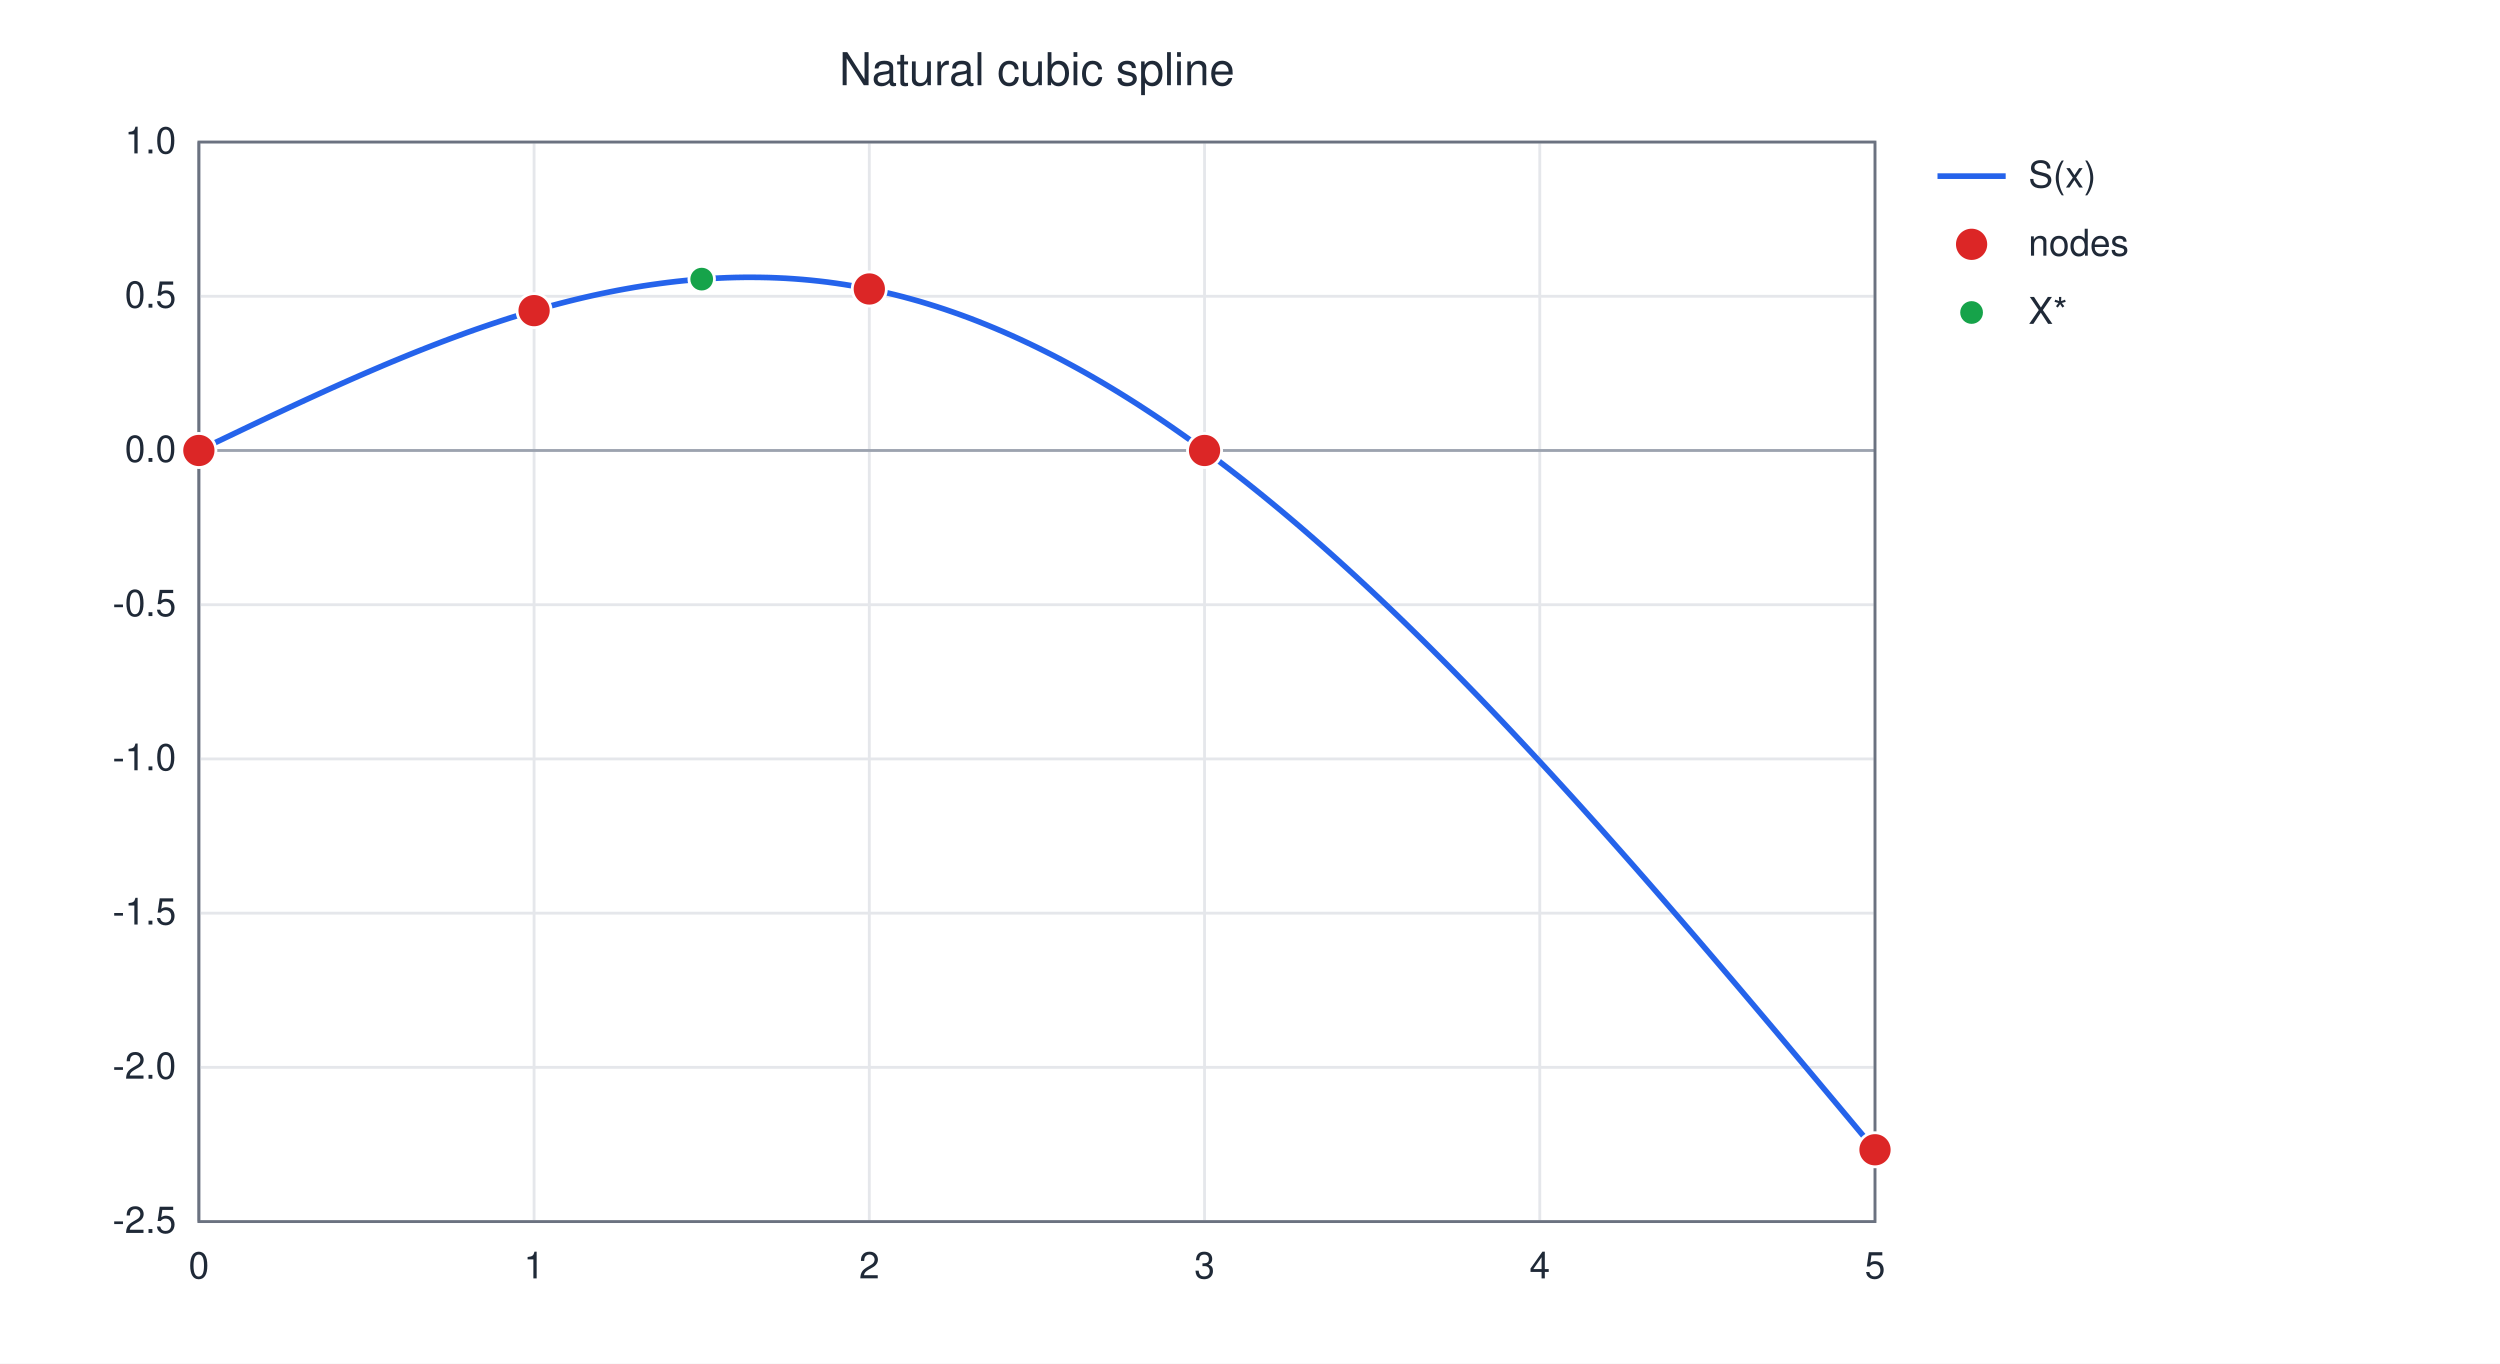
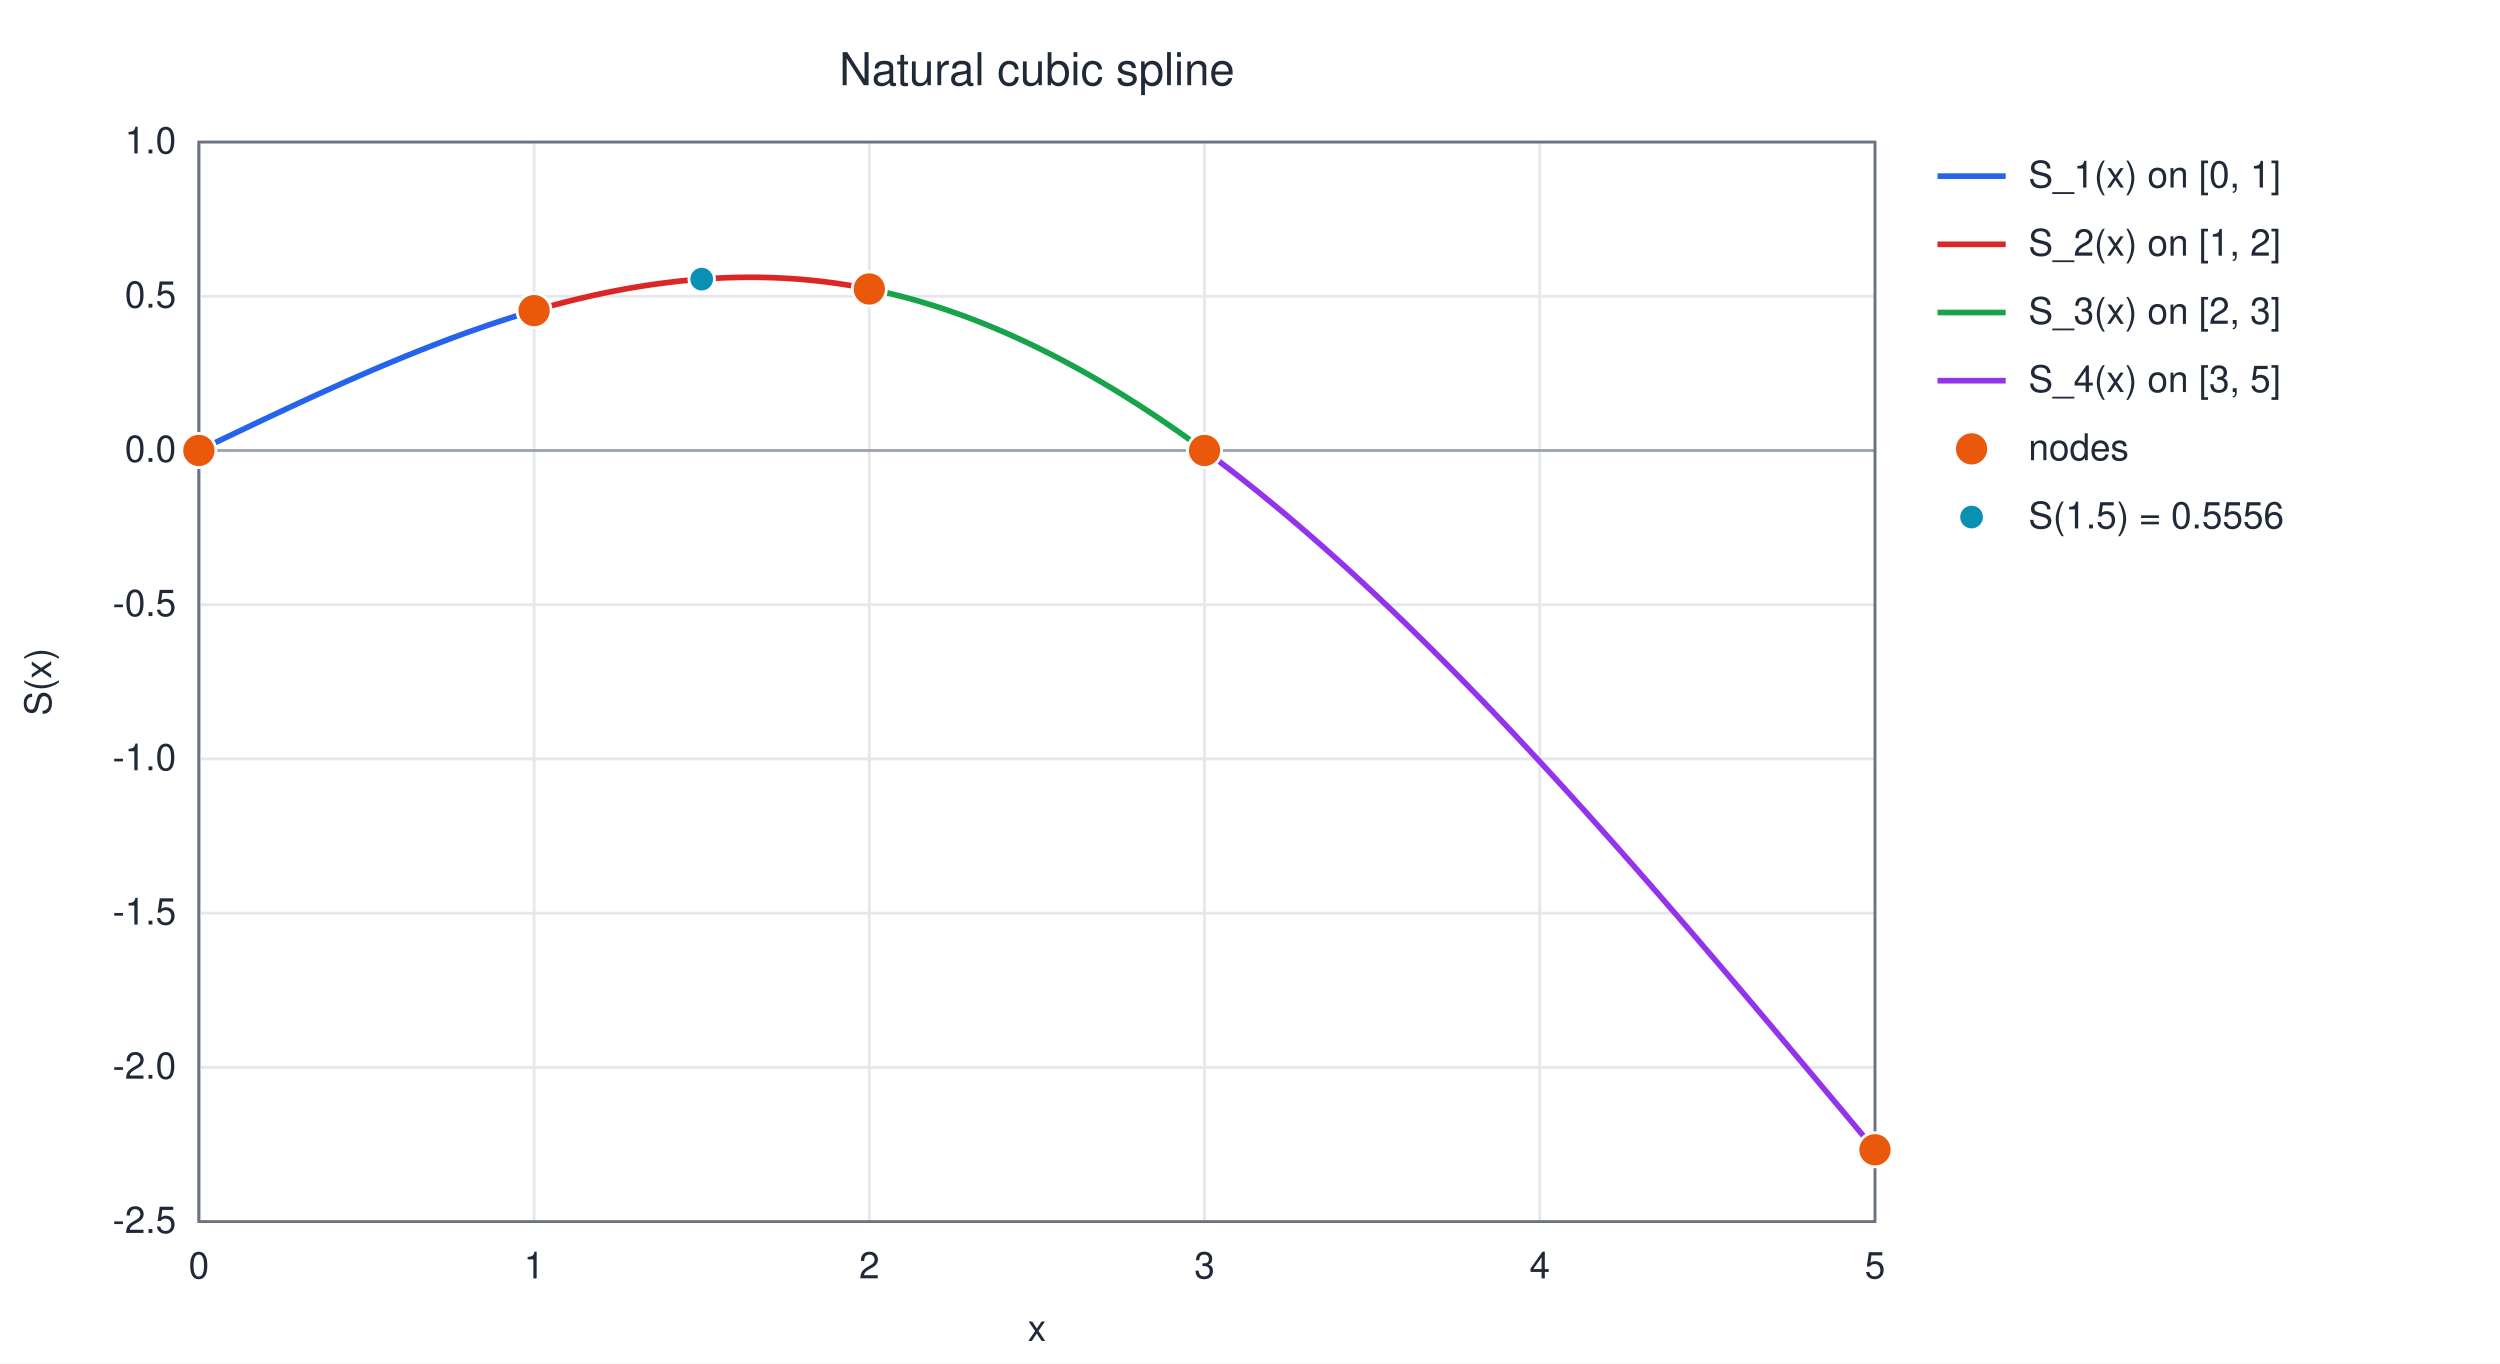
<svg xmlns="http://www.w3.org/2000/svg" width="880" height="480" viewBox="0 0 880 480" font-family="Helvetica, Arial, sans-serif" fill="#1f2937">
  <rect width="880" height="480" fill="#ffffff" />
  <text x="365.00" y="30.00" text-anchor="middle" font-size="16">Natural cubic spline</text>
  <line x1="70.00" y1="50.00" x2="70.00" y2="430.00" stroke="#9ca3af" stroke-width="1" />
  <text x="70.00" y="450.00" text-anchor="middle" font-size="13">0</text>
  <line x1="188.00" y1="50.00" x2="188.00" y2="430.00" stroke="#e5e7eb" stroke-width="1" />
  <text x="188.00" y="450.00" text-anchor="middle" font-size="13">1</text>
  <line x1="306.00" y1="50.00" x2="306.00" y2="430.00" stroke="#e5e7eb" stroke-width="1" />
  <text x="306.00" y="450.00" text-anchor="middle" font-size="13">2</text>
  <line x1="424.00" y1="50.00" x2="424.00" y2="430.00" stroke="#e5e7eb" stroke-width="1" />
  <text x="424.00" y="450.00" text-anchor="middle" font-size="13">3</text>
  <line x1="542.00" y1="50.00" x2="542.00" y2="430.00" stroke="#e5e7eb" stroke-width="1" />
  <text x="542.00" y="450.00" text-anchor="middle" font-size="13">4</text>
  <line x1="660.00" y1="50.00" x2="660.00" y2="430.00" stroke="#e5e7eb" stroke-width="1" />
  <text x="660.00" y="450.00" text-anchor="middle" font-size="13">5</text>
  <line x1="70.00" y1="430.00" x2="660.00" y2="430.00" stroke="#e5e7eb" stroke-width="1" />
  <text x="62.00" y="434.00" text-anchor="end" font-size="13">-2.5</text>
  <line x1="70.00" y1="375.71" x2="660.00" y2="375.71" stroke="#e5e7eb" stroke-width="1" />
  <text x="62.00" y="379.71" text-anchor="end" font-size="13">-2.0</text>
  <line x1="70.00" y1="321.43" x2="660.00" y2="321.43" stroke="#e5e7eb" stroke-width="1" />
  <text x="62.00" y="325.43" text-anchor="end" font-size="13">-1.5</text>
  <line x1="70.00" y1="267.14" x2="660.00" y2="267.14" stroke="#e5e7eb" stroke-width="1" />
  <text x="62.00" y="271.14" text-anchor="end" font-size="13">-1.0</text>
  <line x1="70.00" y1="212.86" x2="660.00" y2="212.86" stroke="#e5e7eb" stroke-width="1" />
  <text x="62.00" y="216.86" text-anchor="end" font-size="13">-0.5</text>
  <line x1="70.00" y1="158.57" x2="660.00" y2="158.57" stroke="#9ca3af" stroke-width="1" />
  <text x="62.00" y="162.57" text-anchor="end" font-size="13">0.0</text>
  <line x1="70.00" y1="104.29" x2="660.00" y2="104.29" stroke="#e5e7eb" stroke-width="1" />
  <text x="62.00" y="108.29" text-anchor="end" font-size="13">0.5</text>
  <line x1="70.00" y1="50.00" x2="660.00" y2="50.00" stroke="#e5e7eb" stroke-width="1" />
  <text x="62.00" y="54.00" text-anchor="end" font-size="13">1.0</text>
+   <text x="365.00" y="472.00" text-anchor="middle" font-size="13">x</text>
+   <text x="18" y="240.00" text-anchor="middle" font-size="13" transform="rotate(-90 18 240.00)">S(x)</text>
  <rect x="70.00" y="50.00" width="590.00" height="380.00" fill="none" stroke="#6b7280" />
-   <polyline points="70.00,158.57 72.95,157.16 75.90,155.74 78.85,154.33 81.80,152.92 84.75,151.51 87.70,150.10 90.65,148.70 93.60,147.30 96.55,145.91 99.50,144.53 102.45,143.15 105.40,141.78 108.35,140.42 111.30,139.07 114.25,137.72 117.20,136.39 120.15,135.07 123.10,133.76 126.05,132.46 129.00,131.18 131.95,129.91 134.90,128.65 137.85,127.41 140.80,126.19 143.75,124.98 146.70,123.79 149.65,122.62 152.60,121.47 155.55,120.33 158.50,119.22 161.45,118.13 164.40,117.05 167.35,116.00 170.30,114.98 173.25,113.98 176.20,113.00 179.15,112.04 182.10,111.12 185.05,110.21 188.00,109.34 190.95,108.49 193.90,107.67 196.85,106.88 199.80,106.12 202.75,105.39 205.70,104.69 208.65,104.02 211.60,103.38 214.55,102.77 217.50,102.19 220.45,101.65 223.40,101.13 226.35,100.65 229.30,100.21 232.25,99.80 235.20,99.42 238.15,99.07 241.10,98.76 244.05,98.49 247.00,98.25 249.95,98.05 252.90,97.89 255.85,97.76 258.80,97.67 261.75,97.62 264.70,97.61 267.65,97.64 270.60,97.70 273.55,97.81 276.50,97.95 279.45,98.14 282.40,98.37 285.35,98.64 288.30,98.95 291.25,99.30 294.20,99.70 297.15,100.14 300.10,100.62 303.05,101.15 306.00,101.72 308.95,102.34 311.90,103.00 314.85,103.71 317.80,104.46 320.75,105.26 323.70,106.09 326.65,106.98 329.60,107.90 332.55,108.87 335.50,109.88 338.45,110.93 341.40,112.02 344.35,113.16 347.30,114.34 350.25,115.56 353.20,116.82 356.15,118.12 359.10,119.46 362.05,120.84 365.00,122.26 367.95,123.72 370.90,125.21 373.85,126.75 376.80,128.33 379.75,129.94 382.70,131.59 385.65,133.29 388.60,135.01 391.55,136.78 394.50,138.58 397.45,140.42 400.40,142.29 403.35,144.21 406.30,146.15 409.25,148.13 412.20,150.15 415.15,152.21 418.10,154.29 421.05,156.42 424.00,158.57 426.95,160.76 429.90,162.99 432.85,165.24 435.80,167.53 438.75,169.85 441.70,172.21 444.65,174.59 447.60,177.01 450.55,179.45 453.50,181.93 456.45,184.43 459.40,186.97 462.35,189.53 465.30,192.12 468.25,194.74 471.20,197.39 474.15,200.07 477.10,202.77 480.05,205.50 483.00,208.25 485.95,211.03 488.90,213.83 491.85,216.66 494.80,219.51 497.75,222.39 500.70,225.29 503.65,228.21 506.60,231.16 509.55,234.12 512.50,237.11 515.45,240.12 518.40,243.15 521.35,246.20 524.30,249.27 527.25,252.36 530.20,255.47 533.15,258.60 536.10,261.75 539.05,264.91 542.00,268.09 544.95,271.29 547.90,274.51 550.85,277.74 553.80,280.98 556.75,284.24 559.70,287.52 562.65,290.81 565.60,294.12 568.55,297.44 571.50,300.77 574.45,304.11 577.40,307.47 580.35,310.84 583.30,314.22 586.25,317.61 589.20,321.01 592.15,324.42 595.10,327.84 598.05,331.27 601.00,334.71 603.95,338.16 606.90,341.62 609.85,345.08 612.80,348.55 615.75,352.03 618.70,355.52 621.65,359.01 624.60,362.50 627.55,366.00 630.50,369.51 633.45,373.02 636.40,376.53 639.35,380.05 642.30,383.57 645.25,387.09 648.20,390.61 651.15,394.14 654.10,397.67 657.05,401.20 660.00,404.72" fill="none" stroke="#2563eb" stroke-width="2" stroke-linejoin="round" />
+   <polyline points="70.00,158.57 72.36,157.44 74.72,156.31 77.08,155.17 79.44,154.04 81.80,152.92 84.16,151.79 86.52,150.66 88.88,149.54 91.24,148.42 93.60,147.30 95.96,146.19 98.32,145.08 100.68,143.98 103.04,142.88 105.40,141.78 107.76,140.69 110.12,139.61 112.48,138.53 114.84,137.46 117.20,136.39 119.56,135.33 121.92,134.28 124.28,133.24 126.64,132.21 129.00,131.18 131.36,130.16 133.72,129.15 136.08,128.16 138.44,127.17 140.80,126.19 143.16,125.22 145.52,124.27 147.88,123.32 150.24,122.39 152.60,121.47 154.96,120.56 157.32,119.66 159.68,118.78 162.04,117.91 164.40,117.05 166.76,116.21 169.12,115.39 171.48,114.57 173.84,113.78 176.20,113.00 178.56,112.23 180.92,111.48 183.28,110.75 185.64,110.04 188.00,109.34" fill="none" stroke="#2563eb" stroke-width="2" stroke-linejoin="round" />
  <line x1="682.00" y1="62.00" x2="706.00" y2="62.00" stroke="#2563eb" stroke-width="2" />
-   <text x="714.00" y="66.00" text-anchor="start" font-size="13">S(x)</text>
-   <circle cx="70.00" cy="158.57" r="6" fill="#dc2626" stroke="#ffffff" />
-   <circle cx="188.00" cy="109.34" r="6" fill="#dc2626" stroke="#ffffff" />
-   <circle cx="306.00" cy="101.72" r="6" fill="#dc2626" stroke="#ffffff" />
-   <circle cx="424.00" cy="158.57" r="6" fill="#dc2626" stroke="#ffffff" />
-   <circle cx="660.00" cy="404.72" r="6" fill="#dc2626" stroke="#ffffff" />
-   <circle cx="694.00" cy="86.00" r="6" fill="#dc2626" stroke="#ffffff" />
-   <text x="714.00" y="90.00" text-anchor="start" font-size="13">nodes</text>
-   <circle cx="247.00" cy="98.25" r="4.5" fill="#16a34a" stroke="#ffffff" />
-   <circle cx="694.00" cy="110.00" r="4.5" fill="#16a34a" stroke="#ffffff" />
-   <text x="714.00" y="114.00" text-anchor="start" font-size="13">X*</text>
+   <text x="714.00" y="66.00" text-anchor="start" font-size="13">S_1(x) on [0, 1]</text>
+   <polyline points="188.00,109.34 190.36,108.66 192.72,108.00 195.08,107.36 197.44,106.73 199.80,106.12 202.16,105.54 204.52,104.97 206.88,104.42 209.24,103.89 211.60,103.38 213.96,102.89 216.32,102.42 218.68,101.97 221.04,101.54 223.40,101.13 225.76,100.75 228.12,100.38 230.48,100.04 232.84,99.72 235.20,99.42 237.56,99.14 239.92,98.88 242.28,98.65 244.64,98.44 247.00,98.25 249.36,98.09 251.72,97.95 254.08,97.83 256.44,97.74 258.80,97.67 261.16,97.63 263.52,97.61 265.88,97.61 268.24,97.65 270.60,97.70 272.96,97.78 275.32,97.89 277.68,98.02 280.04,98.18 282.40,98.37 284.76,98.58 287.12,98.82 289.48,99.08 291.84,99.38 294.20,99.70 296.56,100.05 298.92,100.42 301.28,100.83 303.64,101.26 306.00,101.72" fill="none" stroke="#dc2626" stroke-width="2" stroke-linejoin="round" />
+   <line x1="682.00" y1="86.00" x2="706.00" y2="86.00" stroke="#dc2626" stroke-width="2" />
+   <text x="714.00" y="90.00" text-anchor="start" font-size="13">S_2(x) on [1, 2]</text>
+   <polyline points="306.00,101.72 308.36,102.21 310.72,102.73 313.08,103.28 315.44,103.86 317.80,104.46 320.16,105.09 322.52,105.75 324.88,106.44 327.24,107.16 329.60,107.90 331.96,108.67 334.32,109.47 336.68,110.29 339.04,111.15 341.40,112.02 343.76,112.93 346.12,113.86 348.48,114.82 350.84,115.81 353.20,116.82 355.56,117.85 357.92,118.92 360.28,120.00 362.64,121.12 365.00,122.26 367.36,123.42 369.72,124.61 372.08,125.82 374.44,127.06 376.80,128.33 379.16,129.62 381.52,130.93 383.88,132.27 386.24,133.63 388.60,135.01 390.96,136.42 393.32,137.85 395.68,139.31 398.04,140.79 400.40,142.29 402.76,143.82 405.12,145.37 407.48,146.94 409.84,148.54 412.20,150.15 414.56,151.79 416.92,153.45 419.28,155.14 421.64,156.84 424.00,158.57" fill="none" stroke="#16a34a" stroke-width="2" stroke-linejoin="round" />
+   <line x1="682.00" y1="110.00" x2="706.00" y2="110.00" stroke="#16a34a" stroke-width="2" />
+   <text x="714.00" y="114.00" text-anchor="start" font-size="13">S_3(x) on [2, 3]</text>
+   <polyline points="424.00,158.57 428.72,162.09 433.44,165.70 438.16,169.39 442.88,173.16 447.60,177.01 452.32,180.93 457.04,184.94 461.76,189.02 466.48,193.17 471.20,197.39 475.92,201.68 480.64,206.04 485.36,210.47 490.08,214.96 494.80,219.51 499.52,224.13 504.24,228.80 508.96,233.53 513.68,238.31 518.40,243.15 523.12,248.04 527.84,252.98 532.56,257.97 537.28,263.01 542.00,268.09 546.72,273.22 551.44,278.38 556.16,283.59 560.88,288.84 565.60,294.12 570.32,299.43 575.04,304.78 579.76,310.16 584.48,315.57 589.20,321.01 593.92,326.47 598.64,331.96 603.36,337.47 608.08,343.00 612.80,348.55 617.52,354.12 622.24,359.70 626.96,365.30 631.68,370.91 636.40,376.53 641.12,382.16 645.84,387.79 650.56,393.43 655.28,399.08 660.00,404.72" fill="none" stroke="#9333ea" stroke-width="2" stroke-linejoin="round" />
+   <line x1="682.00" y1="134.00" x2="706.00" y2="134.00" stroke="#9333ea" stroke-width="2" />
+   <text x="714.00" y="138.00" text-anchor="start" font-size="13">S_4(x) on [3, 5]</text>
+   <circle cx="70.00" cy="158.57" r="6" fill="#ea580c" stroke="#ffffff" />
+   <circle cx="188.00" cy="109.34" r="6" fill="#ea580c" stroke="#ffffff" />
+   <circle cx="306.00" cy="101.72" r="6" fill="#ea580c" stroke="#ffffff" />
+   <circle cx="424.00" cy="158.57" r="6" fill="#ea580c" stroke="#ffffff" />
+   <circle cx="660.00" cy="404.72" r="6" fill="#ea580c" stroke="#ffffff" />
+   <circle cx="694.00" cy="158.00" r="6" fill="#ea580c" stroke="#ffffff" />
+   <text x="714.00" y="162.00" text-anchor="start" font-size="13">nodes</text>
+   <circle cx="247.00" cy="98.25" r="4.5" fill="#0891b2" stroke="#ffffff" />
+   <circle cx="694.00" cy="182.00" r="4.5" fill="#0891b2" stroke="#ffffff" />
+   <text x="714.00" y="186.00" text-anchor="start" font-size="13">S(1.5) = 0.5556</text>
</svg>
